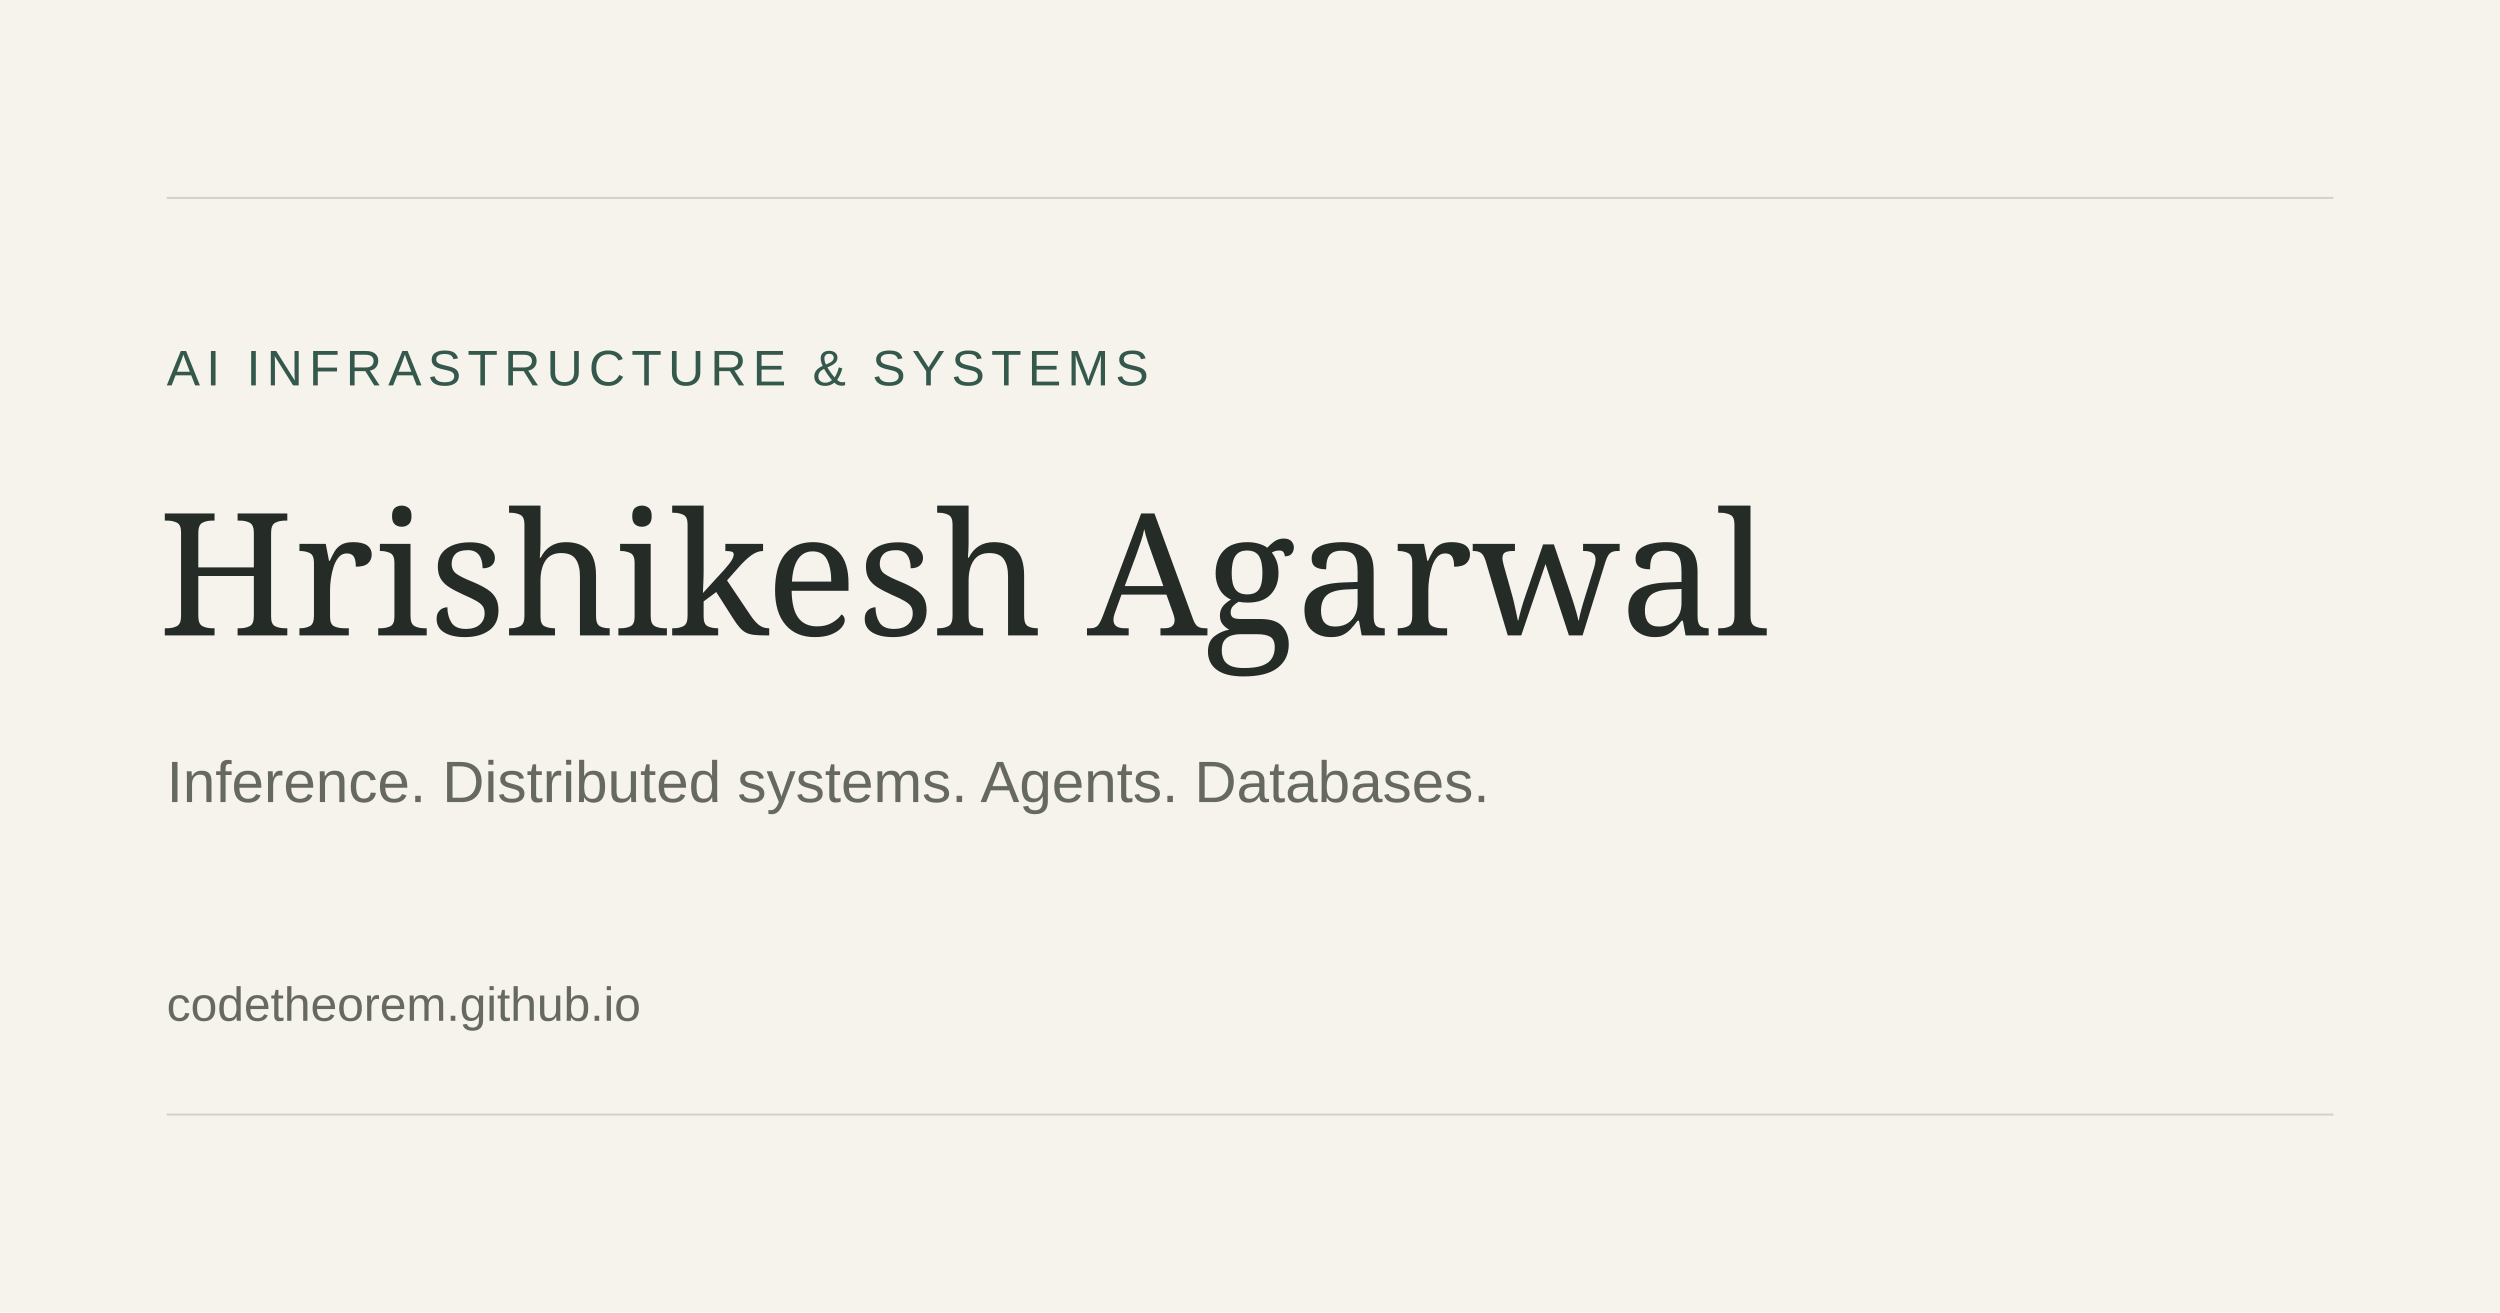
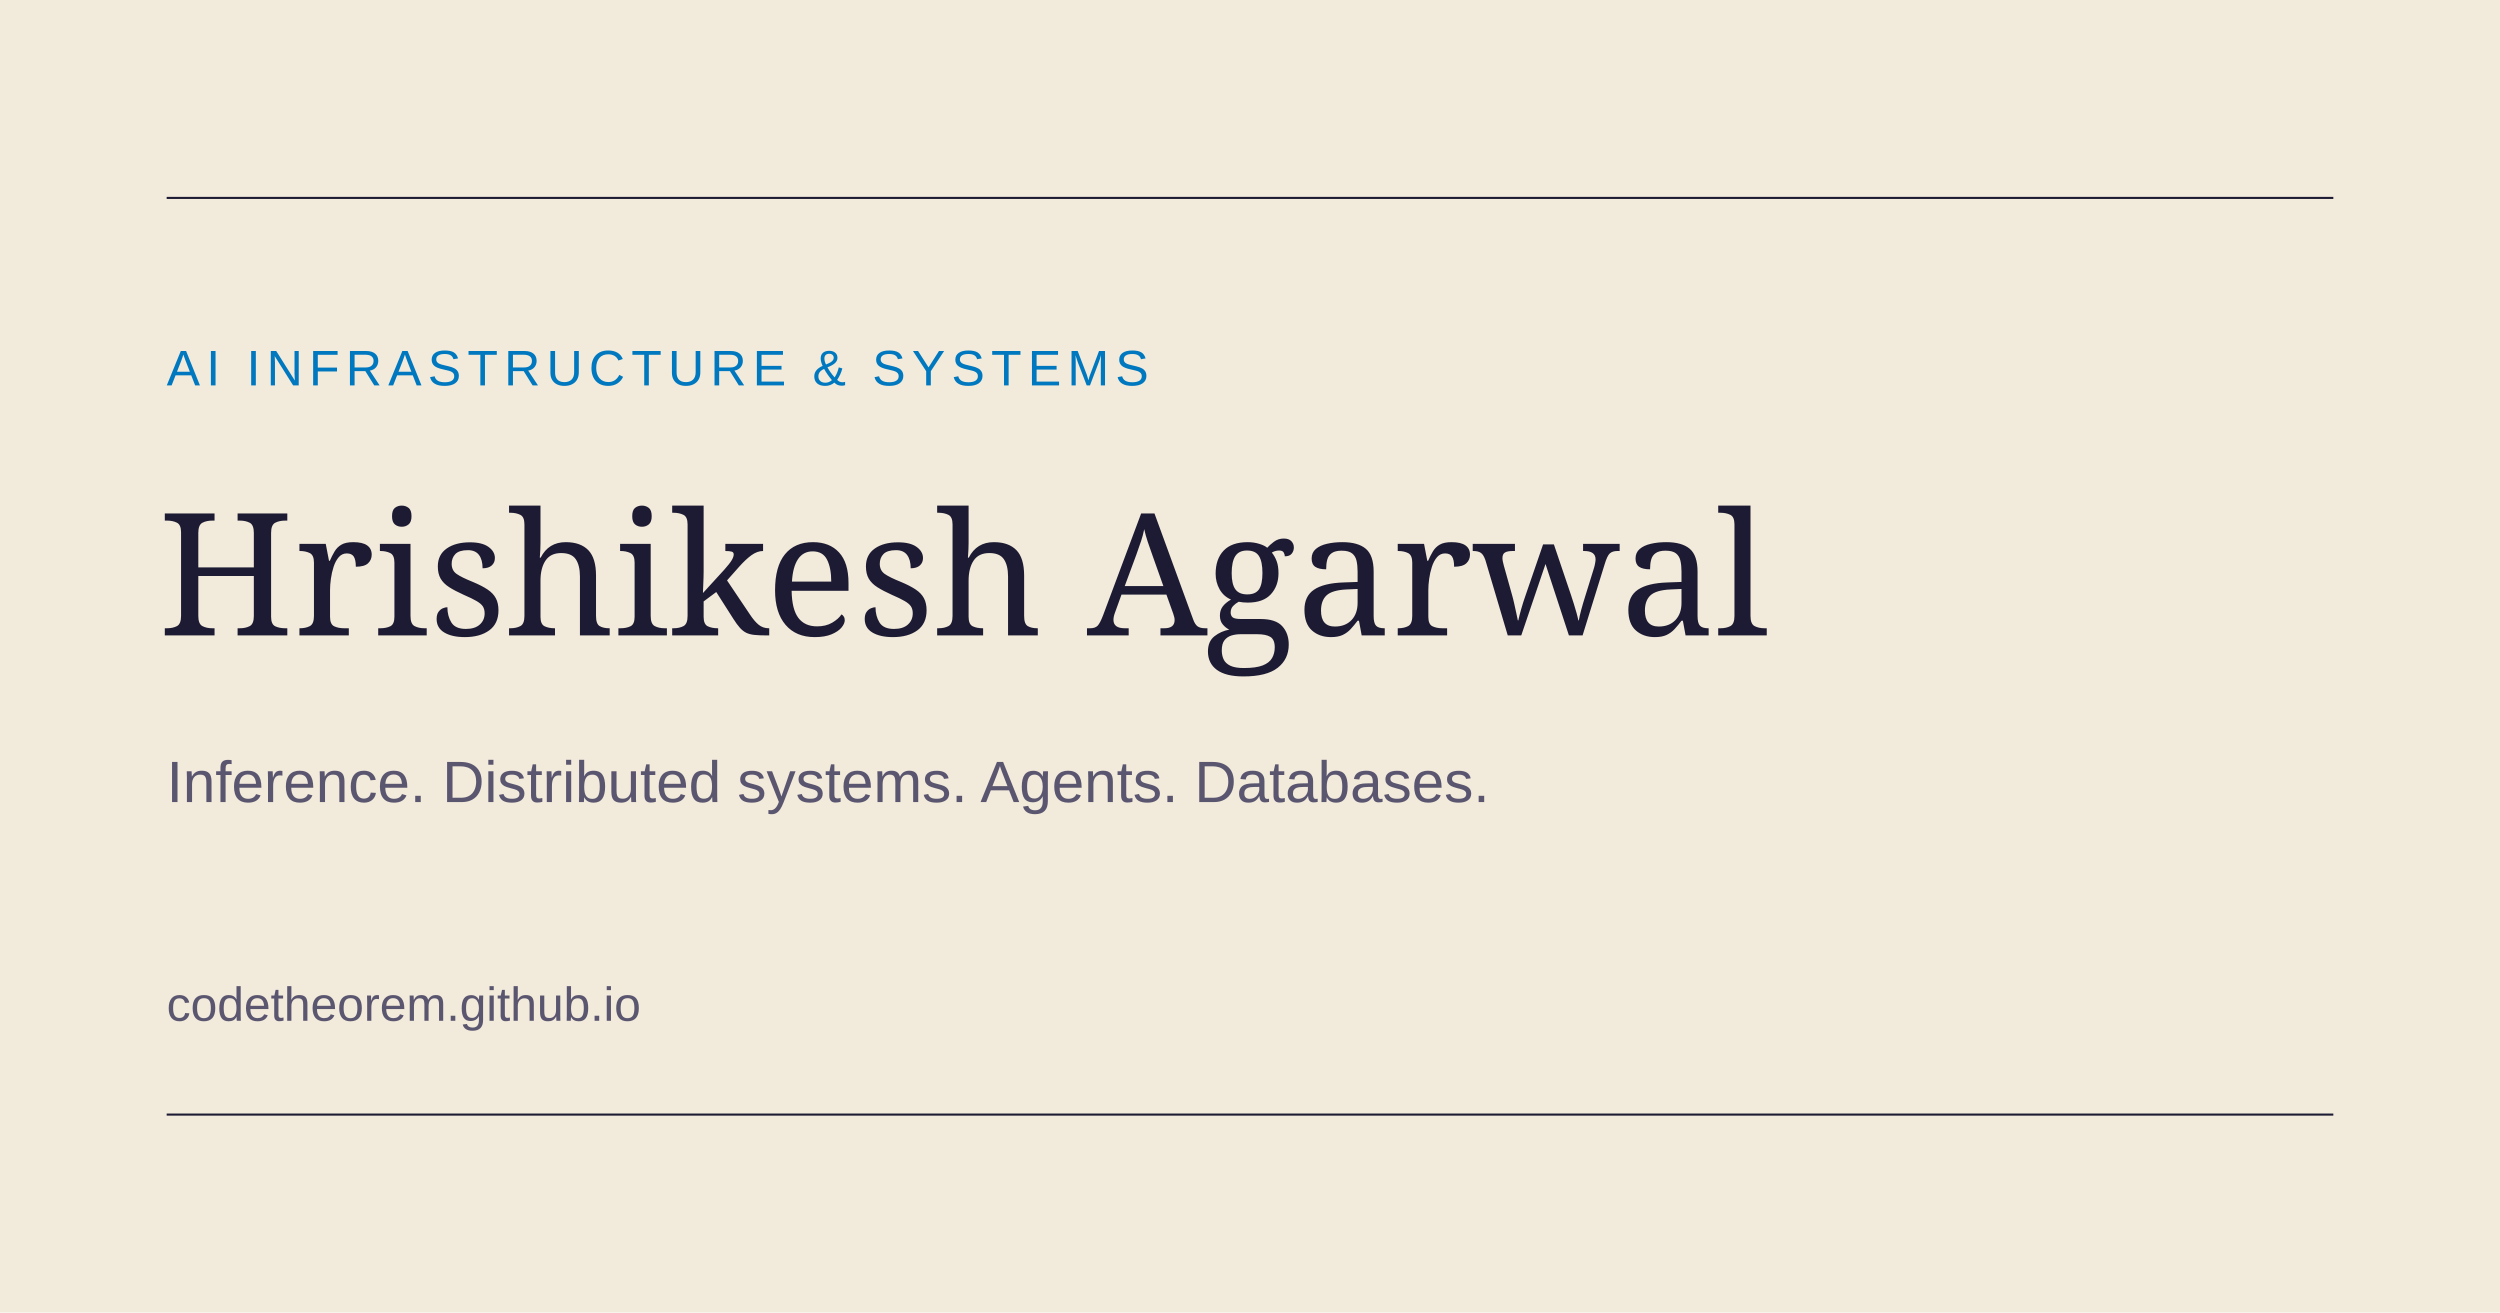
<svg xmlns="http://www.w3.org/2000/svg" width="1200" height="630" viewBox="0 0 1200 630">
-   <rect width="1200" height="630" fill="#f6f3ec" />
-   <path d="M80 95H1120M80 535H1120" stroke="#d6d1c6" />
-   <text x="80" y="185" font-family="Arial,sans-serif" font-size="24" letter-spacing="3" fill="#34594c">AI INFRASTRUCTURE &amp; SYSTEMS</text>
-   <text x="76" y="305" font-family="Georgia,serif" font-size="82" fill="#252b27">Hrishikesh Agarwal</text>
-   <text x="80" y="385" font-family="Arial,sans-serif" font-size="28" fill="#66695f">Inference. Distributed systems. Agents. Databases.</text>
-   <text x="80" y="490" font-family="Arial,sans-serif" font-size="23" fill="#66695f">codetheorem.github.io</text>
+   <rect width="1200" height="630" fill="#f2eadb" />
+   <path d="M80 95H1120M80 535H1120" stroke="#1d1b33" />
+   <text x="80" y="185" font-family="Arial,sans-serif" font-size="24" letter-spacing="3" fill="#0078bf">AI INFRASTRUCTURE &amp; SYSTEMS</text>
+   <text x="76" y="305" font-family="Georgia,serif" font-size="82" fill="#1d1b33">Hrishikesh Agarwal</text>
+   <text x="80" y="385" font-family="Arial,sans-serif" font-size="28" fill="#5b5670">Inference. Distributed systems. Agents. Databases.</text>
+   <text x="80" y="490" font-family="Arial,sans-serif" font-size="23" fill="#5b5670">codetheorem.github.io</text>
</svg>
